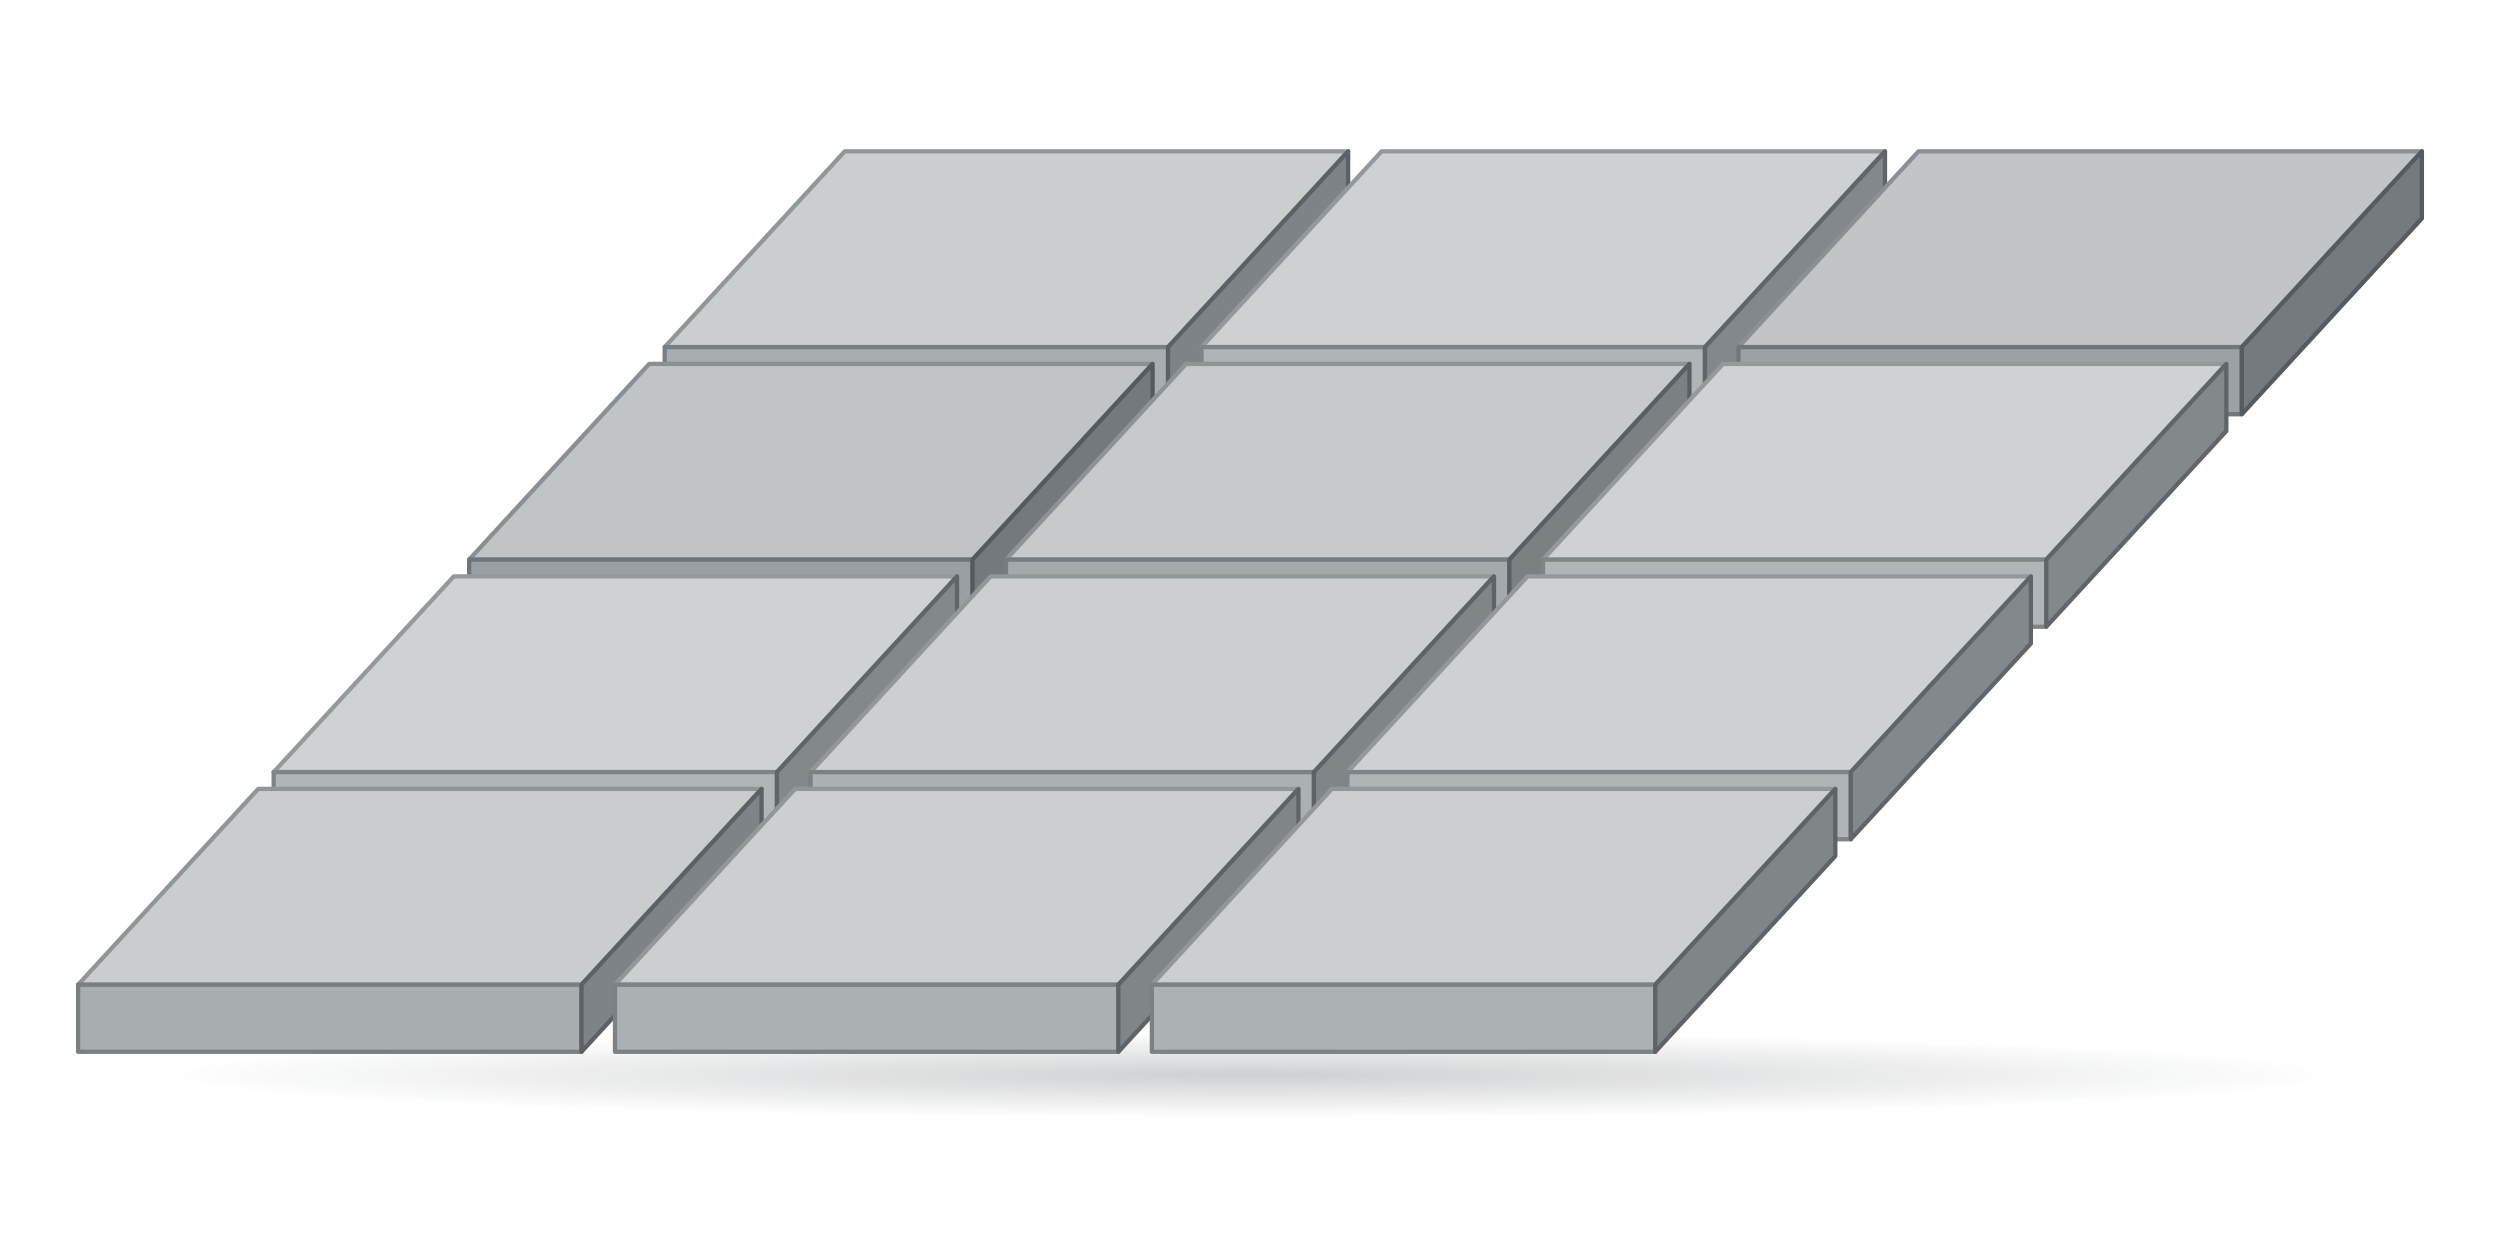
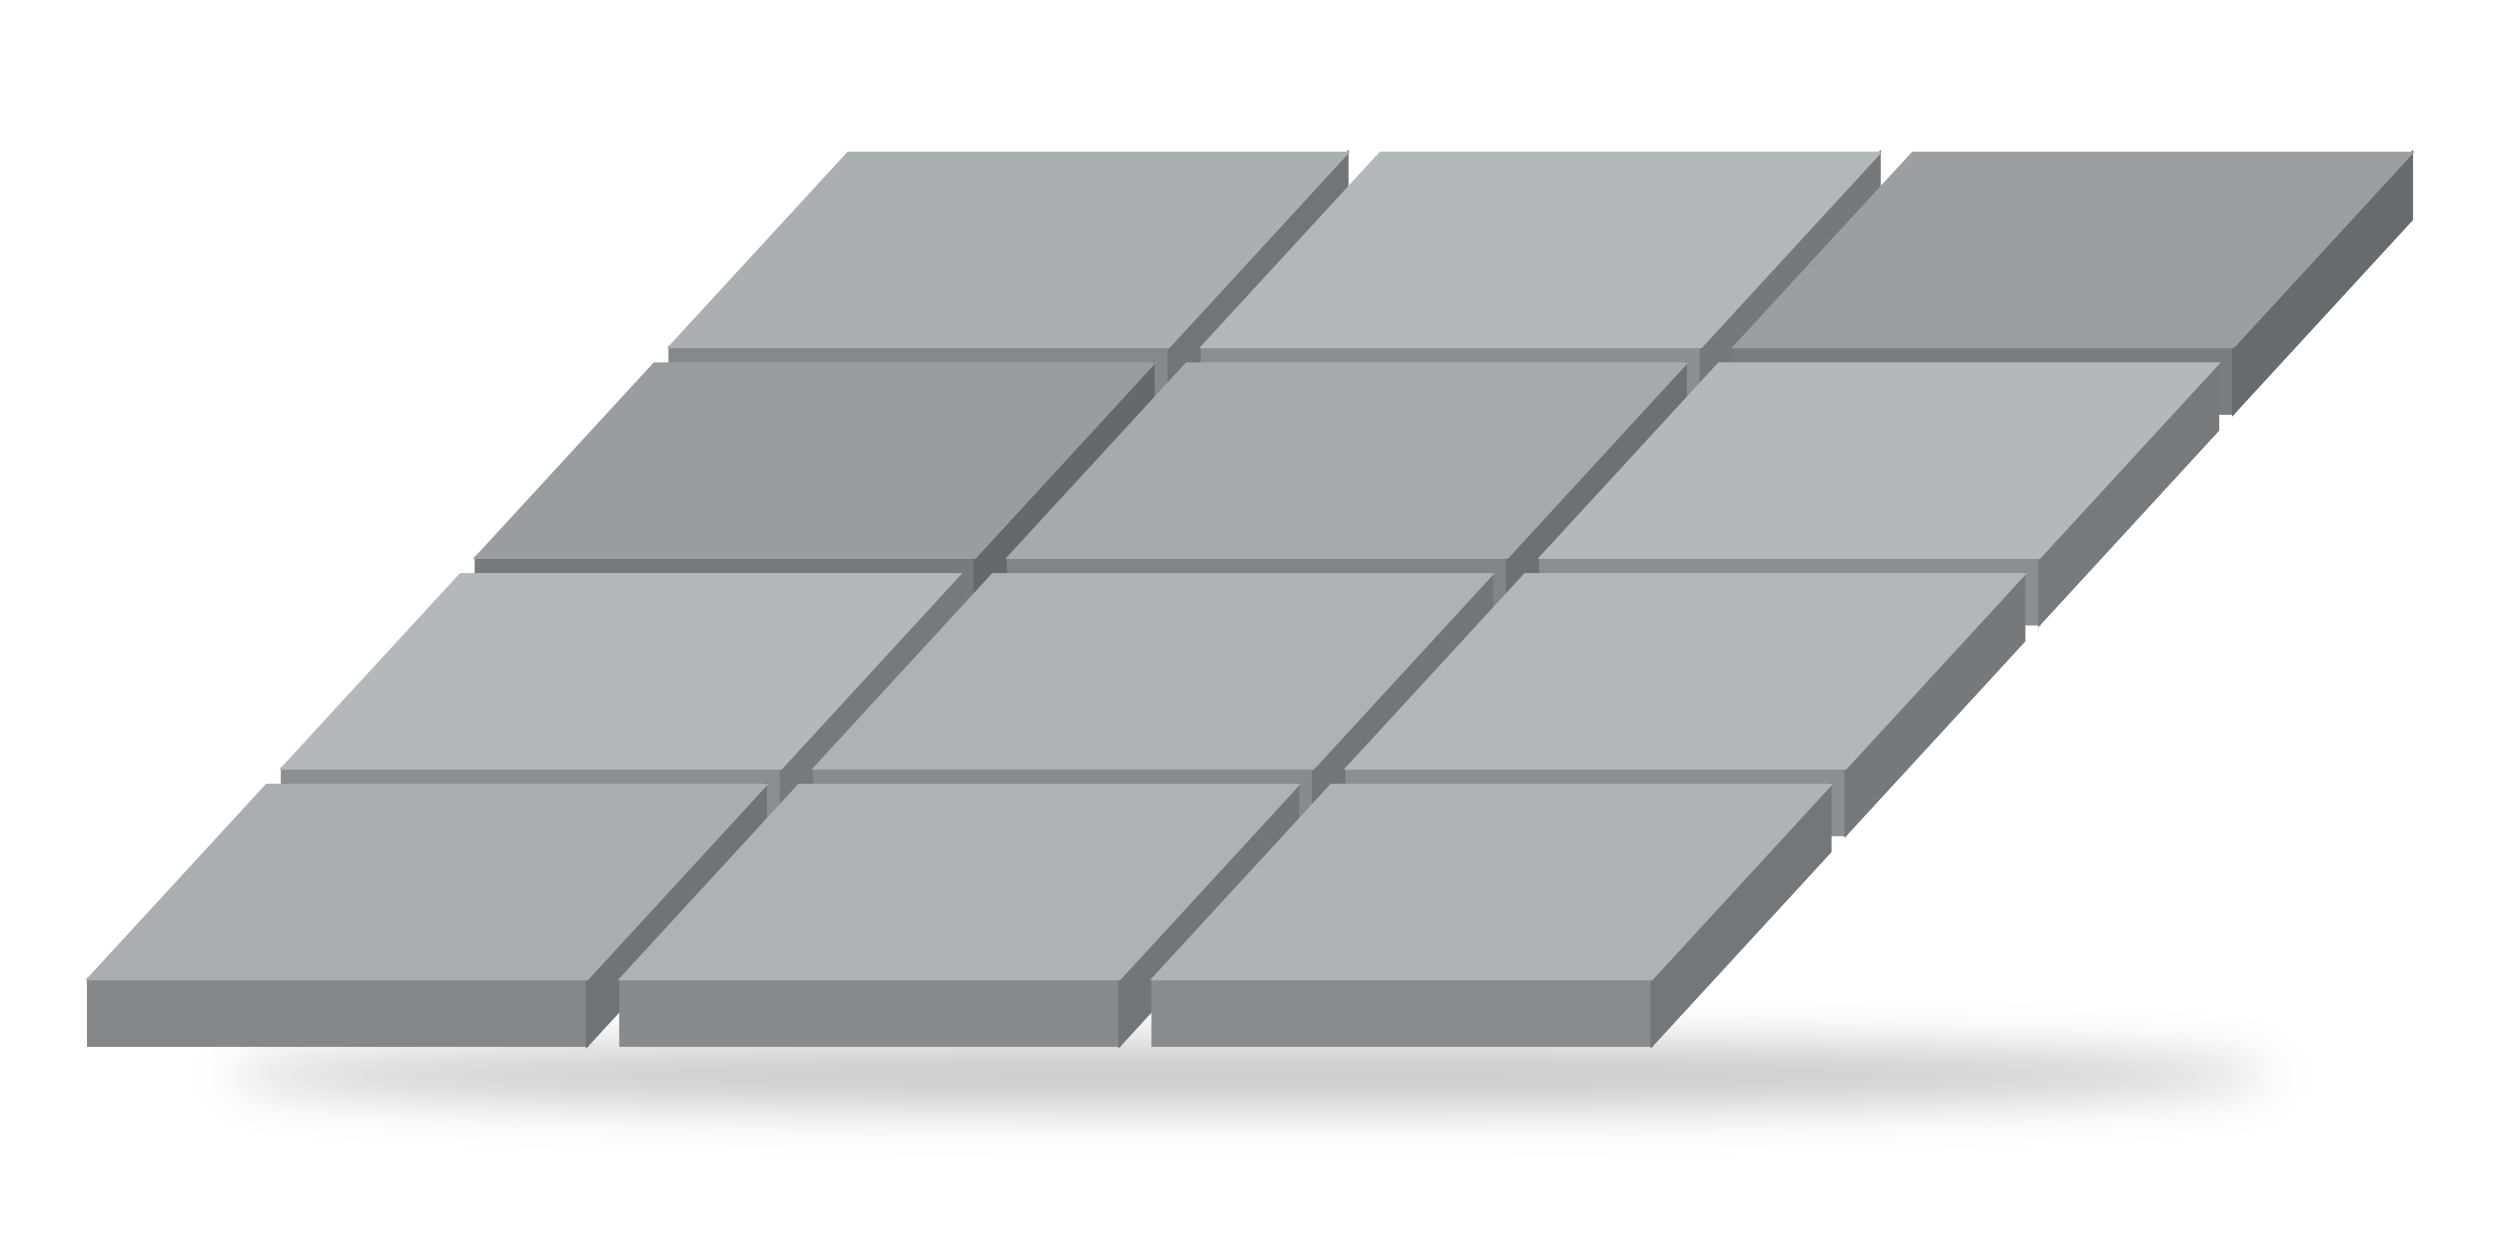
- <svg xmlns="http://www.w3.org/2000/svg" viewBox="0 0 320 160" role="img">
+ <svg xmlns="http://www.w3.org/2000/svg" viewBox="0 0 340 170" role="img">
  <defs>
-     <radialGradient id="sh" cx="50%" cy="50%" r="50%">
-       <stop offset="0" stop-color="#0d1318" stop-opacity=".20" />
-       <stop offset="1" stop-color="#0d1318" stop-opacity="0" />
-     </radialGradient>
+     <filter id="ashf" x="-30%" y="-60%" width="160%" height="260%">
+       <feGaussianBlur stdDeviation="3.2" />
+     </filter>
  </defs>
-   <ellipse cx="160.0" cy="137.6" rx="138.0" ry="5.5" fill="url(#sh)" />
-   <polygon points="85.08,44.43 149.51,44.43 172.56,19.37 108.13,19.37" fill="#cacecf" stroke="#919698" stroke-width="0.55" stroke-linejoin="round" />
-   <polygon points="85.08,53.02 149.51,53.02 149.51,44.43 85.08,44.43" fill="#a8aeb0" stroke="#7a8082" stroke-width="0.55" stroke-linejoin="round" />
-   <polygon points="149.51,53.02 172.56,27.96 172.56,19.37 149.51,44.43" fill="#7d8386" stroke="#5b6165" stroke-width="0.55" stroke-linejoin="round" />
-   <polygon points="153.80,44.43 218.23,44.43 241.28,19.37 176.85,19.37" fill="#ced1d3" stroke="#94989b" stroke-width="0.55" stroke-linejoin="round" />
-   <polygon points="153.80,53.02 218.23,53.02 218.23,44.43 153.80,44.43" fill="#afb4b6" stroke="#7e8487" stroke-width="0.55" stroke-linejoin="round" />
-   <polygon points="218.23,53.02 241.28,27.96 241.28,19.37 218.23,44.43" fill="#82888b" stroke="#5f6568" stroke-width="0.55" stroke-linejoin="round" />
-   <polygon points="60.05,71.63 124.48,71.63 147.53,46.58 83.10,46.58" fill="#c0c4c6" stroke="#8a8f92" stroke-width="0.55" stroke-linejoin="round" />
-   <polygon points="60.05,80.22 124.48,80.22 124.48,71.63 60.05,71.63" fill="#999fa2" stroke="#6f7579" stroke-width="0.55" stroke-linejoin="round" />
-   <polygon points="124.48,80.22 147.53,55.17 147.53,46.58 124.48,71.63" fill="#73797c" stroke="#545a5e" stroke-width="0.55" stroke-linejoin="round" />
-   <polygon points="222.52,44.43 286.95,44.43 310.00,19.37 245.57,19.37" fill="#c2c5c7" stroke="#8c9092" stroke-width="0.55" stroke-linejoin="round" />
-   <polygon points="222.52,53.02 286.95,53.02 286.95,44.43 222.52,44.43" fill="#9ba1a4" stroke="#70767a" stroke-width="0.55" stroke-linejoin="round" />
-   <polygon points="286.95,53.02 310.00,27.96 310.00,19.37 286.95,44.43" fill="#747a7e" stroke="#555b5f" stroke-width="0.55" stroke-linejoin="round" />
-   <polygon points="128.77,71.63 193.20,71.63 216.25,46.58 151.82,46.58" fill="#c7cacc" stroke="#8f9396" stroke-width="0.55" stroke-linejoin="round" />
-   <polygon points="128.77,80.22 193.20,80.22 193.20,71.63 128.77,71.63" fill="#a4a9ac" stroke="#777c80" stroke-width="0.55" stroke-linejoin="round" />
-   <polygon points="193.20,80.22 216.25,55.17 216.25,46.58 193.20,71.63" fill="#7b8083" stroke="#5a5f63" stroke-width="0.55" stroke-linejoin="round" />
-   <polygon points="35.03,98.83 99.45,98.83 122.50,73.78 58.08,73.78" fill="#cfd2d3" stroke="#95999b" stroke-width="0.55" stroke-linejoin="round" />
-   <polygon points="35.03,107.42 99.45,107.42 99.45,98.83 35.03,98.83" fill="#b0b5b6" stroke="#7f8487" stroke-width="0.55" stroke-linejoin="round" />
-   <polygon points="99.45,107.42 122.50,82.37 122.50,73.78 99.45,98.83" fill="#83888b" stroke="#606568" stroke-width="0.55" stroke-linejoin="round" />
-   <polygon points="197.50,71.63 261.92,71.63 284.97,46.58 220.55,46.58" fill="#cfd2d3" stroke="#95999b" stroke-width="0.55" stroke-linejoin="round" />
-   <polygon points="197.50,80.22 261.92,80.22 261.92,71.63 197.50,71.63" fill="#b0b5b7" stroke="#7f8487" stroke-width="0.55" stroke-linejoin="round" />
-   <polygon points="261.92,80.22 284.97,55.17 284.97,46.58 261.92,71.63" fill="#83888b" stroke="#606568" stroke-width="0.55" stroke-linejoin="round" />
-   <polygon points="103.75,98.83 168.18,98.83 191.23,73.78 126.80,73.78" fill="#cccfd0" stroke="#939799" stroke-width="0.55" stroke-linejoin="round" />
-   <polygon points="103.75,107.42 168.18,107.42 168.18,98.83 103.75,98.83" fill="#abb0b2" stroke="#7c8184" stroke-width="0.55" stroke-linejoin="round" />
-   <polygon points="168.18,107.42 191.23,82.37 191.23,73.78 168.18,98.83" fill="#808588" stroke="#5e6366" stroke-width="0.55" stroke-linejoin="round" />
-   <polygon points="10.00,126.04 74.43,126.04 97.48,100.98 33.05,100.98" fill="#cacdce" stroke="#919597" stroke-width="0.55" stroke-linejoin="round" />
-   <polygon points="10.00,134.63 74.43,134.63 74.43,126.04 10.00,126.04" fill="#a8adaf" stroke="#7a7f82" stroke-width="0.55" stroke-linejoin="round" />
-   <polygon points="74.43,134.63 97.48,109.57 97.48,100.98 74.43,126.04" fill="#7d8386" stroke="#5b6165" stroke-width="0.55" stroke-linejoin="round" />
-   <polygon points="172.47,98.83 236.90,98.83 259.95,73.78 195.52,73.78" fill="#ced1d3" stroke="#94989b" stroke-width="0.55" stroke-linejoin="round" />
-   <polygon points="172.47,107.42 236.90,107.42 236.90,98.83 172.47,98.83" fill="#afb4b6" stroke="#7e8487" stroke-width="0.55" stroke-linejoin="round" />
-   <polygon points="236.90,107.42 259.95,82.37 259.95,73.78 236.90,98.83" fill="#82888b" stroke="#5f6568" stroke-width="0.55" stroke-linejoin="round" />
-   <polygon points="78.72,126.04 143.15,126.04 166.20,100.98 101.77,100.98" fill="#cccfd0" stroke="#939799" stroke-width="0.55" stroke-linejoin="round" />
-   <polygon points="78.72,134.63 143.15,134.63 143.15,126.04 78.72,126.04" fill="#abb0b2" stroke="#7c8184" stroke-width="0.55" stroke-linejoin="round" />
-   <polygon points="143.15,134.63 166.20,109.57 166.20,100.98 143.15,126.04" fill="#808588" stroke="#5e6366" stroke-width="0.55" stroke-linejoin="round" />
-   <polygon points="147.44,126.04 211.87,126.04 234.92,100.98 170.49,100.98" fill="#cccfd1" stroke="#93979a" stroke-width="0.55" stroke-linejoin="round" />
-   <polygon points="147.44,134.63 211.87,134.63 211.87,126.04 147.44,126.04" fill="#acb1b3" stroke="#7c8284" stroke-width="0.55" stroke-linejoin="round" />
-   <polygon points="211.87,134.63 234.92,109.57 234.92,100.98 211.87,126.04" fill="#808688" stroke="#5e6466" stroke-width="0.55" stroke-linejoin="round" />
+   <ellipse cx="170.0" cy="146.2" rx="139.0" ry="4.6" fill="#0b1118" fill-opacity=".22" filter="url(#ashf)" />
+   <path d="M 91.08,56.24 L 158.95,56.24 L 158.95,47.19 L 91.08,47.19 Z" fill="#84898c" stroke="#84898c" stroke-width=".35" />
+   <path d="M 158.95,56.24 L 183.23,29.85 L 183.23,20.80 L 158.95,47.19 Z" fill="#707577" stroke="#707577" stroke-width=".35" />
+   <path d="M 91.08,47.19 L 158.95,47.19 L 183.23,20.80 L 115.36,20.80 Z" fill="#aaafb2" stroke="#aaafb2" stroke-width=".35" />
+   <path d="M 163.47,56.24 L 231.33,56.24 L 231.33,47.19 L 163.47,47.19 Z" fill="#8a8f91" stroke="#8a8f91" stroke-width=".35" />
+   <path d="M 231.33,56.24 L 255.61,29.85 L 255.61,20.80 L 231.33,47.19 Z" fill="#75797b" stroke="#75797b" stroke-width=".35" />
+   <path d="M 163.47,47.19 L 231.33,47.19 L 255.61,20.80 L 187.75,20.80 Z" fill="#b2b7b9" stroke="#b2b7b9" stroke-width=".35" />
+   <path d="M 64.72,84.89 L 132.58,84.89 L 132.58,75.84 L 64.72,75.84 Z" fill="#767b7e" stroke="#767b7e" stroke-width=".35" />
+   <path d="M 132.58,84.89 L 156.86,58.50 L 156.86,49.45 L 132.58,75.84 Z" fill="#65696c" stroke="#65696c" stroke-width=".35" />
+   <path d="M 64.72,75.84 L 132.58,75.84 L 156.86,49.45 L 89.00,49.45 Z" fill="#989ea0" stroke="#989ea0" stroke-width=".35" />
+   <path d="M 235.86,56.24 L 303.72,56.24 L 303.72,47.19 L 235.86,47.19 Z" fill="#787d7f" stroke="#787d7f" stroke-width=".35" />
+   <path d="M 303.72,56.24 L 328.00,29.85 L 328.00,20.80 L 303.72,47.19 Z" fill="#666b6d" stroke="#666b6d" stroke-width=".35" />
+   <path d="M 235.86,47.19 L 303.72,47.19 L 328.00,20.80 L 260.14,20.80 Z" fill="#9b9fa2" stroke="#9b9fa2" stroke-width=".35" />
+   <path d="M 137.11,84.89 L 204.97,84.89 L 204.97,75.84 L 137.11,75.84 Z" fill="#808587" stroke="#808587" stroke-width=".35" />
+   <path d="M 204.97,84.89 L 229.25,58.50 L 229.25,49.45 L 204.97,75.84 Z" fill="#6d7174" stroke="#6d7174" stroke-width=".35" />
+   <path d="M 137.11,75.84 L 204.97,75.84 L 229.25,49.45 L 161.39,49.45 Z" fill="#a5aaad" stroke="#a5aaad" stroke-width=".35" />
+   <path d="M 38.36,113.55 L 106.22,113.55 L 106.22,104.50 L 38.36,104.50 Z" fill="#8b8f91" stroke="#8b8f91" stroke-width=".35" />
+   <path d="M 106.22,113.55 L 130.50,87.16 L 130.50,78.11 L 106.22,104.50 Z" fill="#767a7c" stroke="#767a7c" stroke-width=".35" />
+   <path d="M 38.36,104.50 L 106.22,104.50 L 130.50,78.11 L 62.64,78.11 Z" fill="#b3b8ba" stroke="#b3b8ba" stroke-width=".35" />
+   <path d="M 209.50,84.89 L 277.36,84.89 L 277.36,75.84 L 209.50,75.84 Z" fill="#8b8f91" stroke="#8b8f91" stroke-width=".35" />
+   <path d="M 277.36,84.89 L 301.64,58.50 L 301.64,49.45 L 277.36,75.84 Z" fill="#767a7c" stroke="#767a7c" stroke-width=".35" />
+   <path d="M 209.50,75.84 L 277.36,75.84 L 301.64,49.45 L 233.78,49.45 Z" fill="#b3b8ba" stroke="#b3b8ba" stroke-width=".35" />
+   <path d="M 110.75,113.55 L 178.61,113.55 L 178.61,104.50 L 110.75,104.50 Z" fill="#878b8d" stroke="#878b8d" stroke-width=".35" />
+   <path d="M 178.61,113.55 L 202.89,87.16 L 202.89,78.11 L 178.61,104.50 Z" fill="#727678" stroke="#727678" stroke-width=".35" />
+   <path d="M 110.75,104.50 L 178.61,104.50 L 202.89,78.11 L 135.03,78.11 Z" fill="#adb2b4" stroke="#adb2b4" stroke-width=".35" />
+   <path d="M 12.00,142.20 L 79.86,142.20 L 79.86,133.15 L 12.00,133.15 Z" fill="#84888b" stroke="#84888b" stroke-width=".35" />
+   <path d="M 79.86,142.20 L 104.14,115.81 L 104.14,106.76 L 79.86,133.15 Z" fill="#707477" stroke="#707477" stroke-width=".35" />
+   <path d="M 12.00,133.15 L 79.86,133.15 L 104.14,106.76 L 36.28,106.76 Z" fill="#a9aeb1" stroke="#a9aeb1" stroke-width=".35" />
+   <path d="M 183.14,113.55 L 251.00,113.55 L 251.00,104.50 L 183.14,104.50 Z" fill="#8b8f91" stroke="#8b8f91" stroke-width=".35" />
+   <path d="M 251.00,113.55 L 275.28,87.16 L 275.28,78.11 L 251.00,104.50 Z" fill="#76797c" stroke="#76797c" stroke-width=".35" />
+   <path d="M 183.14,104.50 L 251.00,104.50 L 275.28,78.11 L 207.42,78.11 Z" fill="#b3b7ba" stroke="#b3b7ba" stroke-width=".35" />
+   <path d="M 84.39,142.20 L 152.25,142.20 L 152.25,133.15 L 84.39,133.15 Z" fill="#878b8d" stroke="#878b8d" stroke-width=".35" />
+   <path d="M 152.25,142.20 L 176.53,115.81 L 176.53,106.76 L 152.25,133.15 Z" fill="#727678" stroke="#727678" stroke-width=".35" />
+   <path d="M 84.39,133.15 L 152.25,133.15 L 176.53,106.76 L 108.67,106.76 Z" fill="#adb2b4" stroke="#adb2b4" stroke-width=".35" />
+   <path d="M 156.77,142.20 L 224.64,142.20 L 224.64,133.15 L 156.77,133.15 Z" fill="#888c8f" stroke="#888c8f" stroke-width=".35" />
+   <path d="M 224.64,142.20 L 248.92,115.81 L 248.92,106.76 L 224.64,133.15 Z" fill="#73777a" stroke="#73777a" stroke-width=".35" />
+   <path d="M 156.77,133.15 L 224.64,133.15 L 248.92,106.76 L 181.05,106.76 Z" fill="#afb3b6" stroke="#afb3b6" stroke-width=".35" />
</svg>
